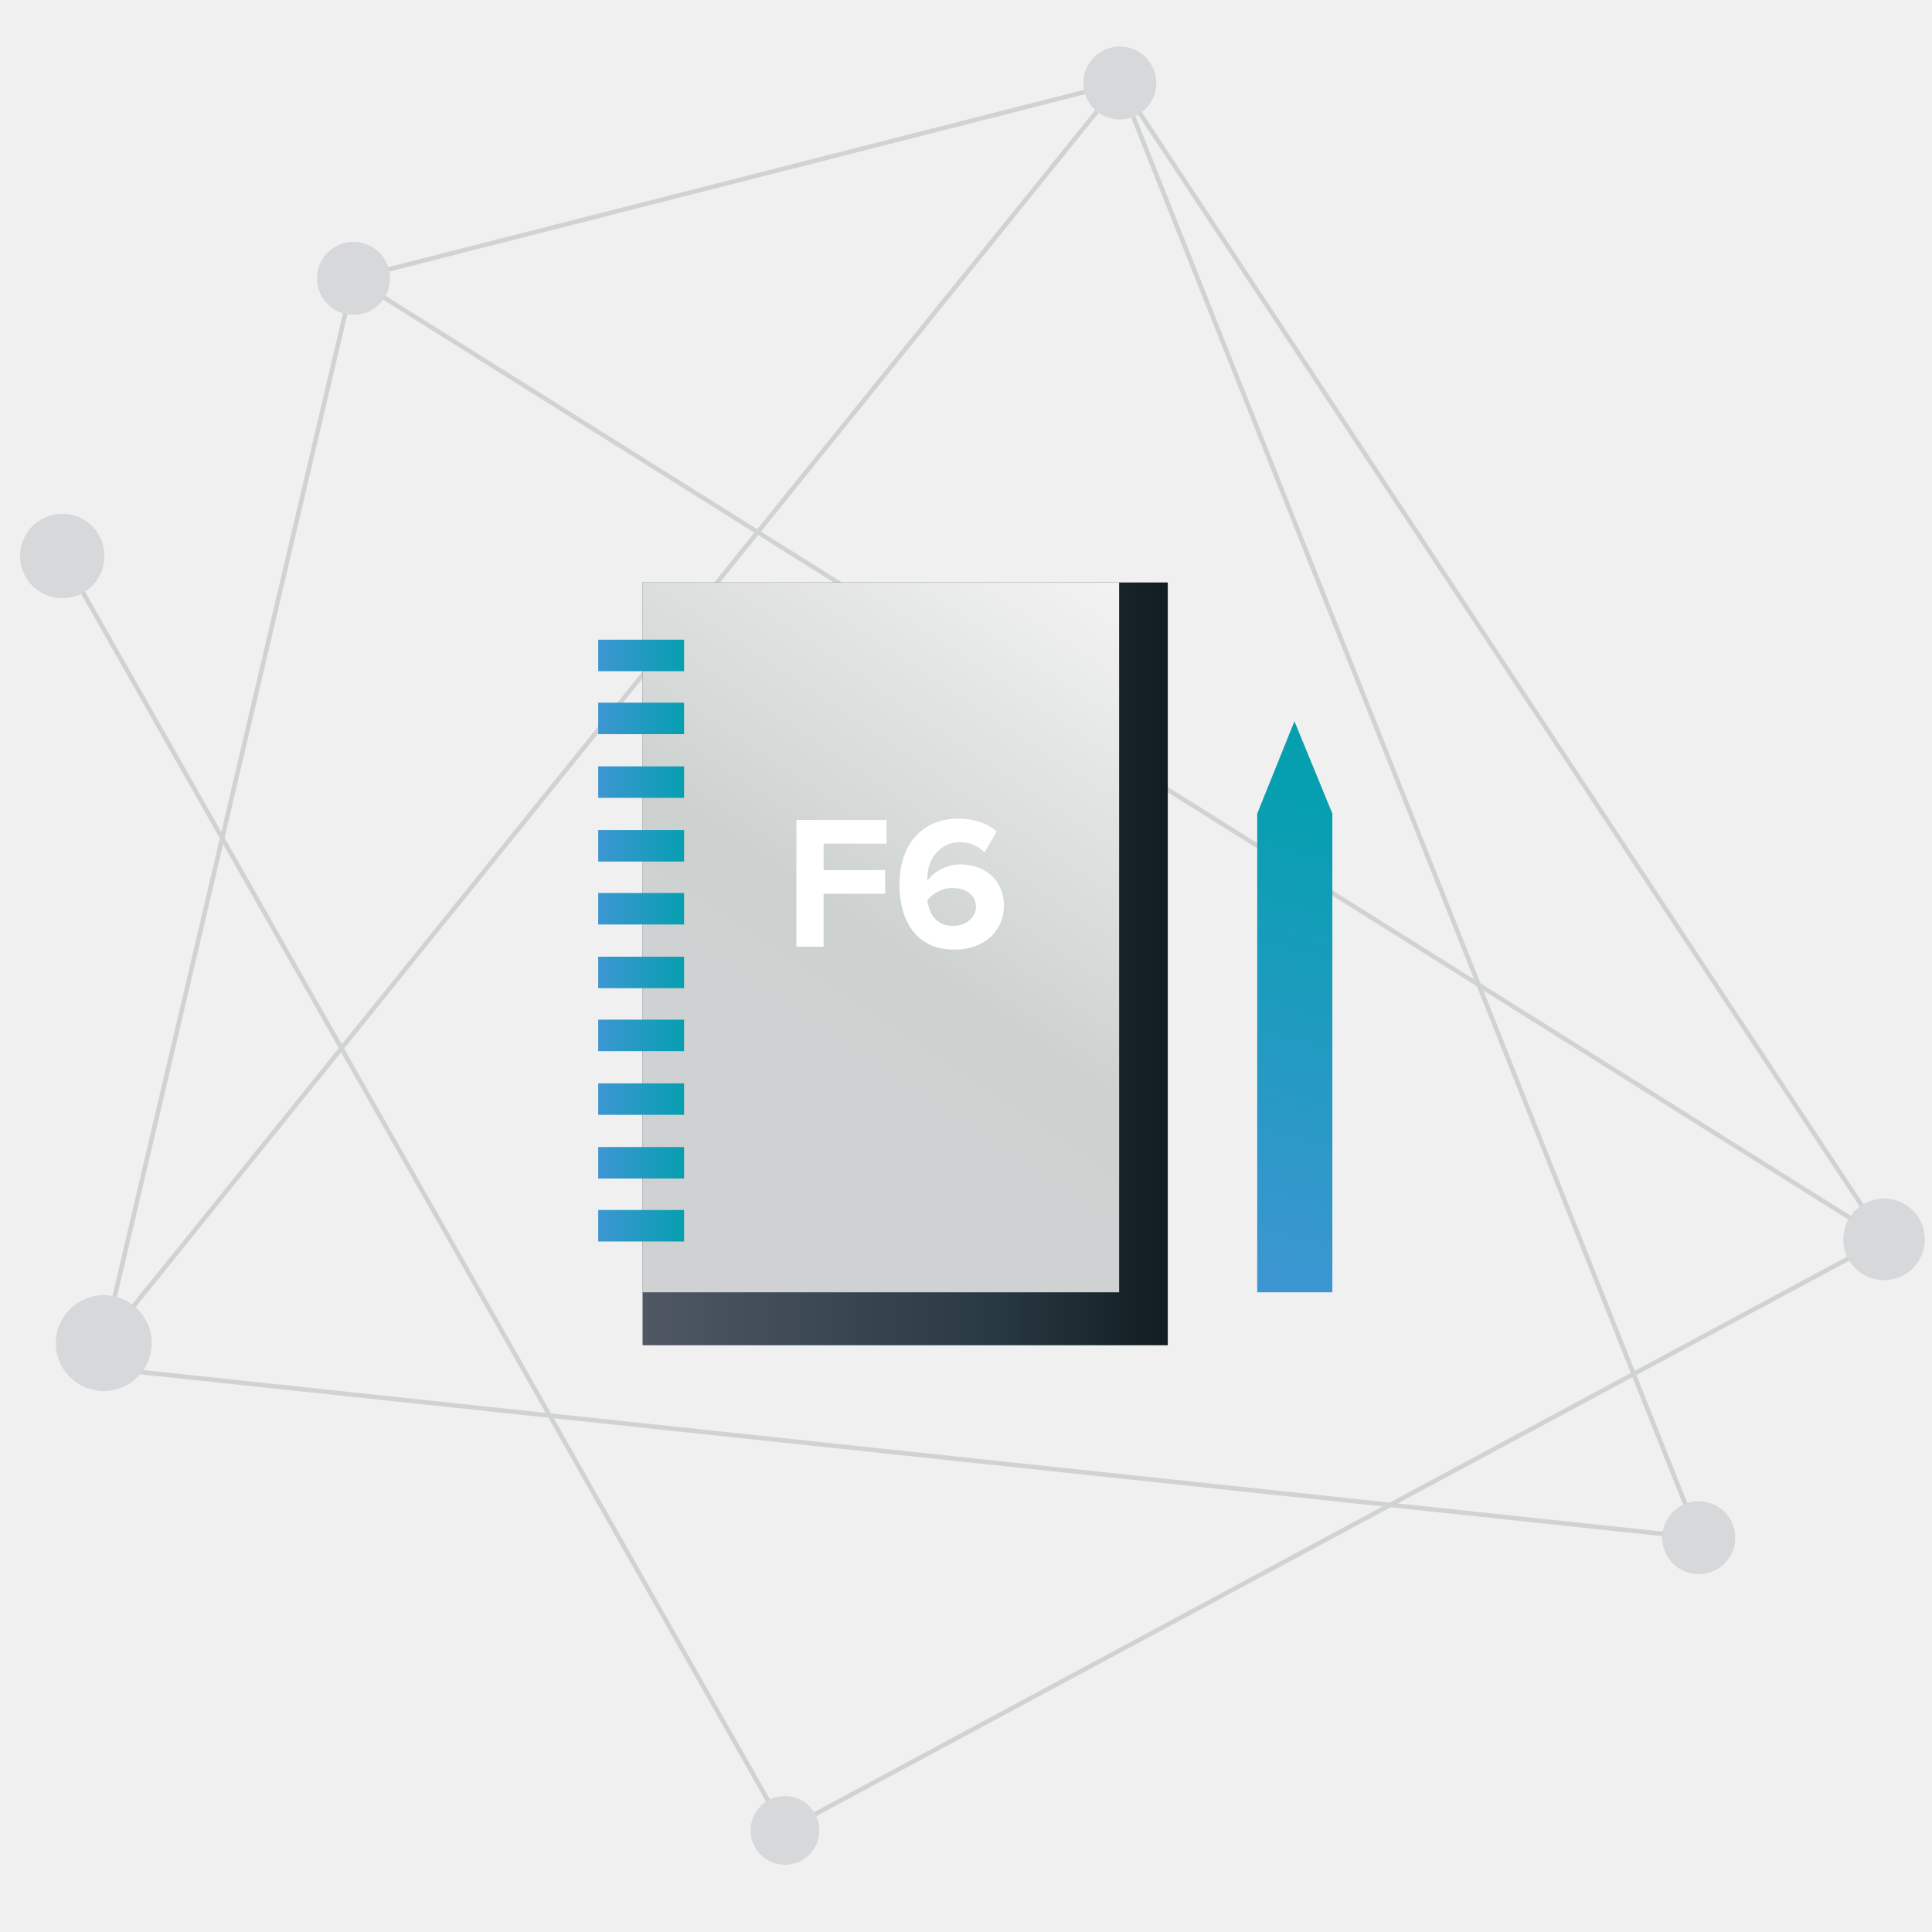
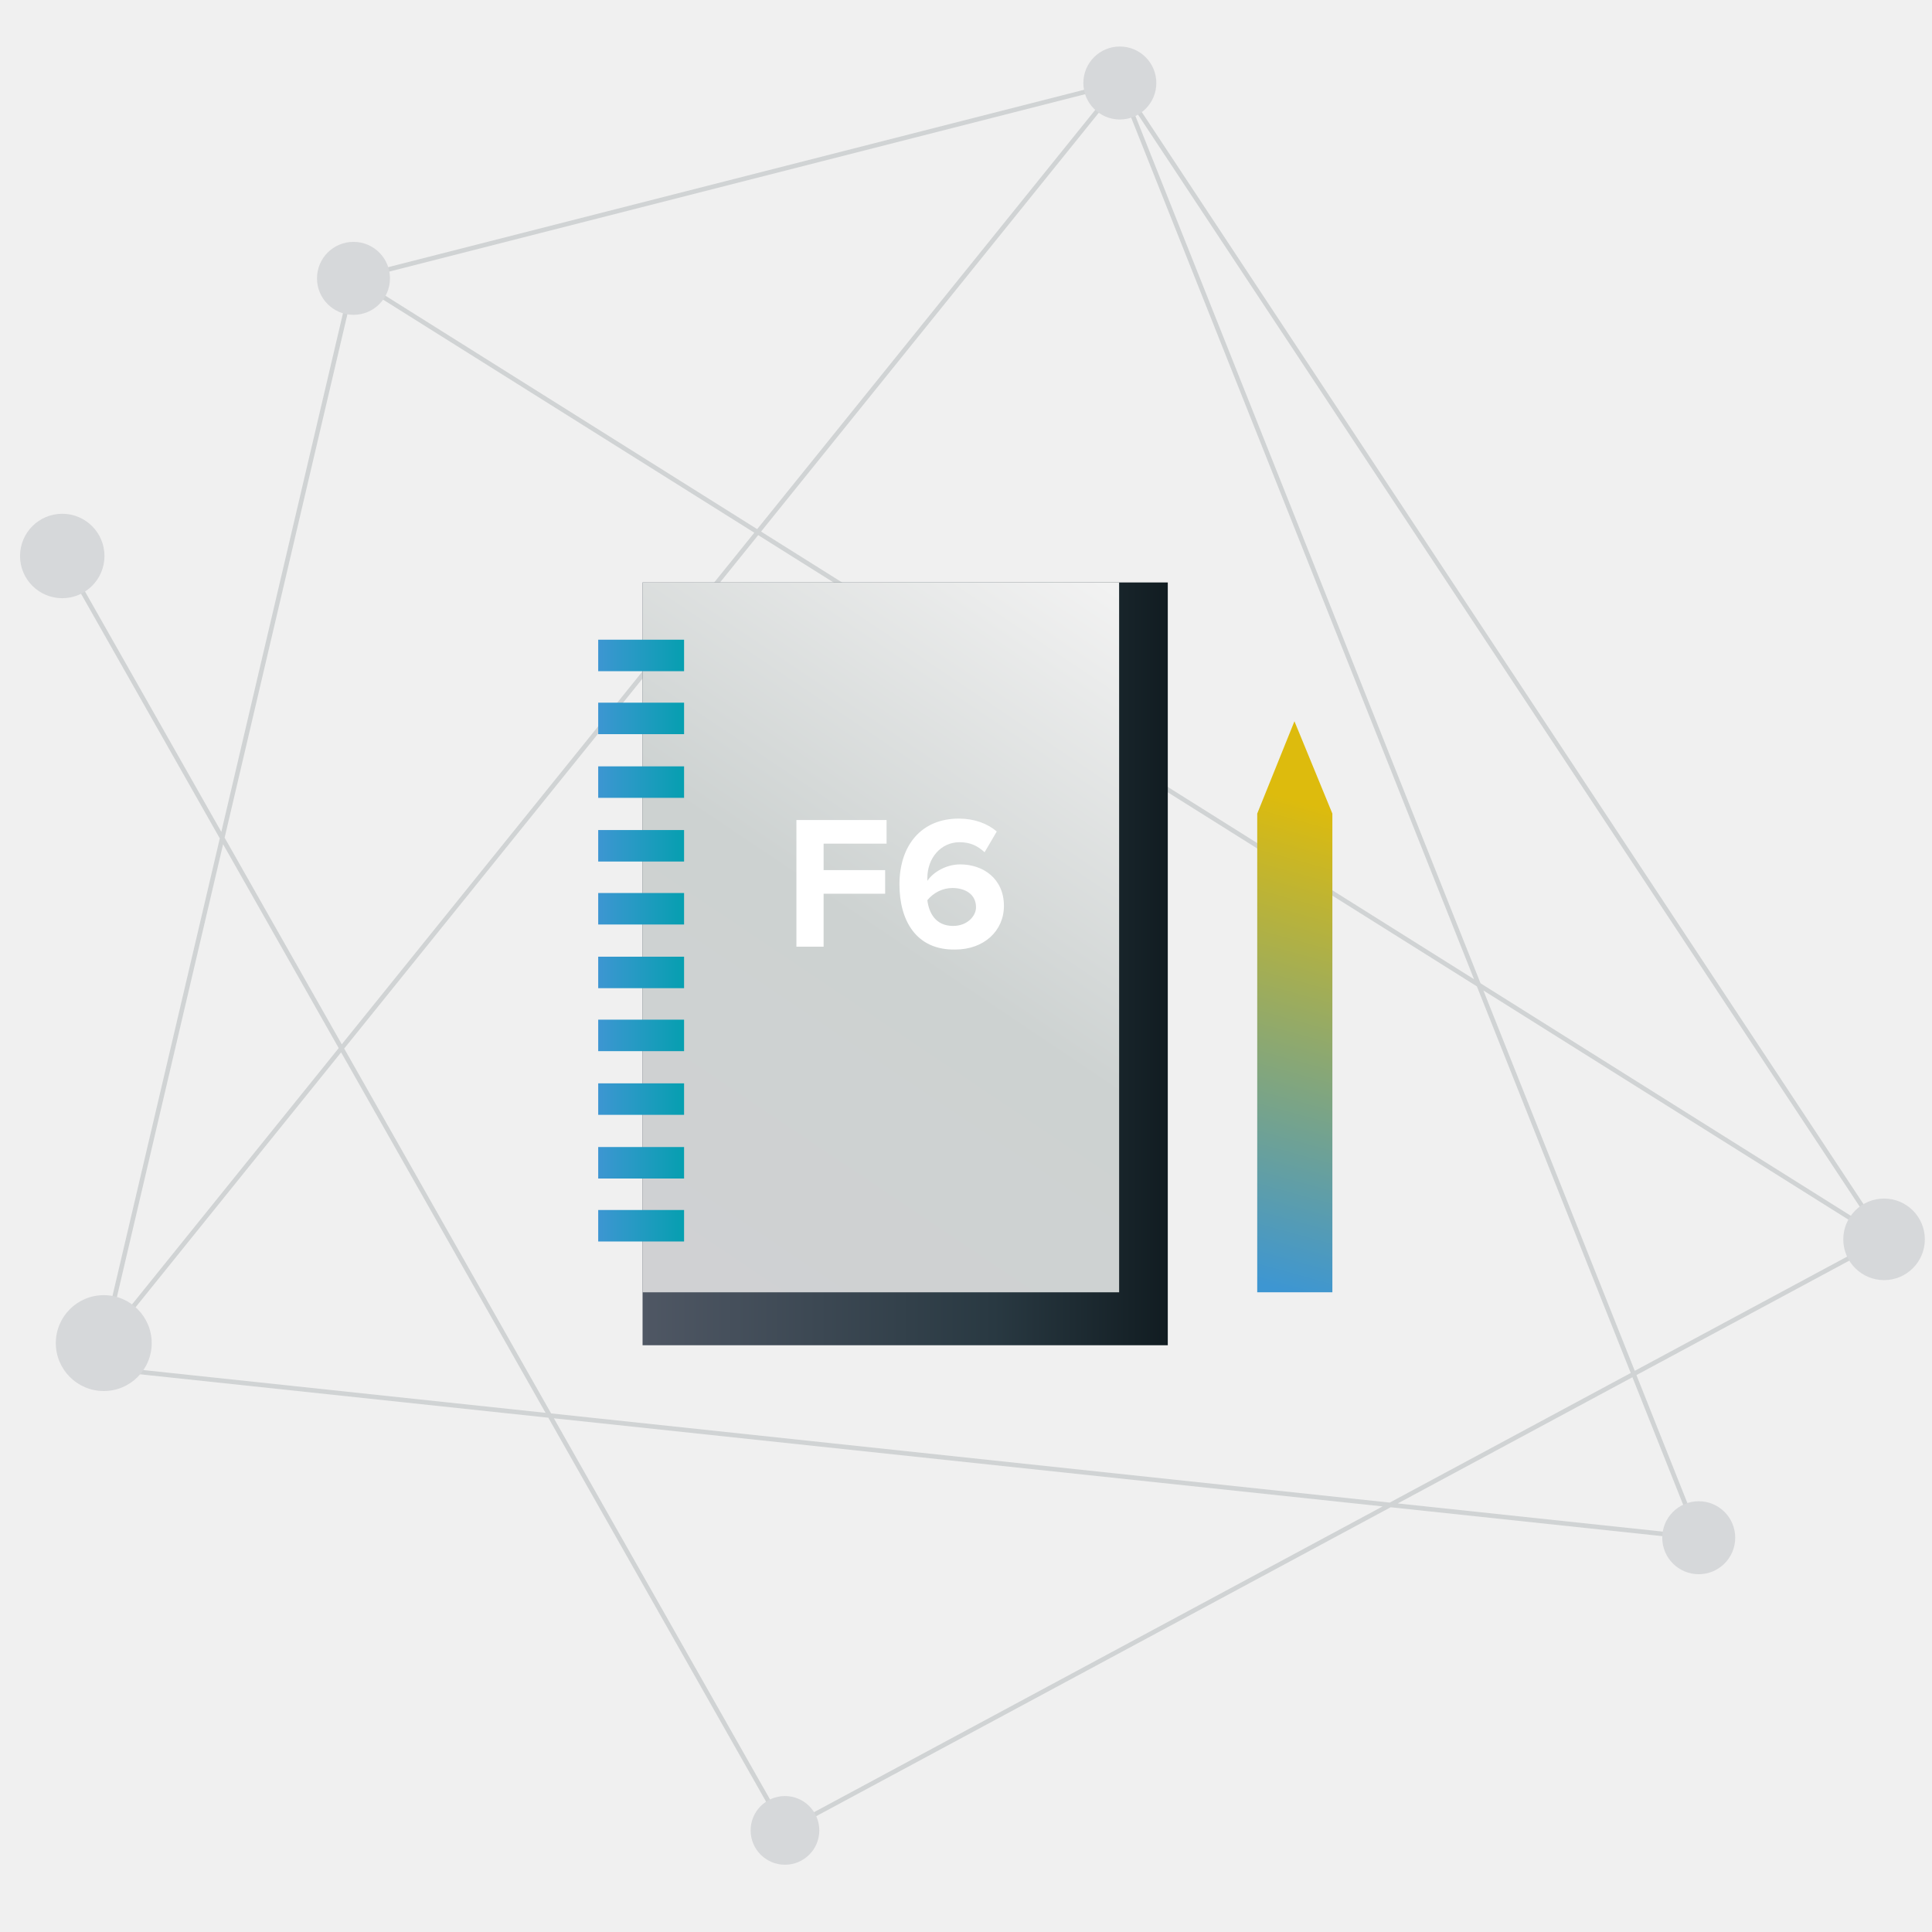
<svg xmlns="http://www.w3.org/2000/svg" version="1.1" id="Layer_1" x="0px" y="0px" width="270px" height="270px" viewBox="0 0 270 270" style="enable-background:new 0 0 270 270;" xml:space="preserve">
  <style type="text/css">
	.st0{opacity:0.16;}
	.st1{fill:none;stroke:#26373E;stroke-width:0.636;stroke-miterlimit:10;}
	.st2{fill:#4F5764;}
	.st3{fill:url(#SVGID_1_);}
	.st4{fill:url(#SVGID_2_);}
	.st5{fill:url(#SVGID_3_);}
	.st6{fill:url(#SVGID_4_);}
	.st7{fill:url(#SVGID_5_);}
	.st8{fill:url(#SVGID_6_);}
	.st9{fill:#FFFFFF;}
	.st10{fill:url(#SVGID_7_);}
	.st11{fill:url(#SVGID_8_);}
	.st12{fill:url(#SVGID_9_);}
	.st13{fill:url(#SVGID_10_);}
	.st14{fill:url(#SVGID_11_);}
	.st15{fill:url(#SVGID_12_);}
	.st16{fill:url(#SVGID_13_);}
	.st17{fill:url(#SVGID_14_);}
	.st18{fill:url(#SVGID_15_);}
	.st19{fill:url(#SVGID_16_);}
</style>
  <g class="st0">
    <polyline class="st1" points="14.5,191.2 237.4,214.9 156.5,11.6 14.5,187.7 49.4,38.9 263.3,173.2 109.7,255.8 8.7,77.7  " />
    <polyline class="st1" points="49.4,38.9 156.5,11.6 263.3,173.2  " />
    <g>
      <circle class="st2" cx="49.4" cy="38.9" r="5.1" />
      <circle class="st2" cx="156.5" cy="11.6" r="5.1" />
      <circle class="st2" cx="263.3" cy="173.2" r="5.7" />
      <circle class="st2" cx="237.4" cy="214.9" r="5.1" />
      <circle class="st2" cx="109.7" cy="255.8" r="4.8" />
      <circle class="st2" cx="8.7" cy="77.7" r="5.9" />
      <circle class="st2" cx="14.5" cy="187.7" r="6.7" />
    </g>
  </g>
  <g>
    <linearGradient id="SVGID_1_" gradientUnits="userSpaceOnUse" x1="89.847" y1="134.696" x2="163.246" y2="134.696">
      <stop offset="0" style="stop-color:#4F5764" />
      <stop offset="0.668" style="stop-color:#293942" />
      <stop offset="1" style="stop-color:#111C21" />
    </linearGradient>
    <rect x="89.8" y="81.4" class="st3" width="73.4" height="106.6" />
    <g>
      <linearGradient id="SVGID_2_" gradientUnits="userSpaceOnUse" x1="90.633" y1="179.444" x2="156.17" y2="81.795">
        <stop offset="0" style="stop-color:#D0D1D3" />
        <stop offset="0.496" style="stop-color:#CDD2D1" />
        <stop offset="0.994" style="stop-color:#F2F2F2" />
      </linearGradient>
      <rect x="89.8" y="81.4" class="st4" width="66.6" height="99.2" />
    </g>
    <g>
      <linearGradient id="SVGID_3_" gradientUnits="userSpaceOnUse" x1="172.326" y1="178.44" x2="190.02" y2="114.214">
        <stop offset="0" style="stop-color:#3D96D2" />
-         <stop offset="1" style="stop-color:#069FB0" />
+         <stop offset="1" style="stop-color:#ddbb0d" />
      </linearGradient>
      <polygon class="st5" points="186.2,180.6 175.7,180.6 175.7,113.7 180.9,100.8 186.2,113.7   " />
    </g>
    <g>
      <path class="st9" d="M111.3,132.4v-17.8h12.6v3.3h-8.8v3.7h8.6v3.3h-8.6v7.4H111.3z" />
      <path class="st9" d="M125.7,123.6c0-5.4,3-9.2,8.3-9.2c2.2,0,4,0.7,5.3,1.8l-1.7,2.9c-1-0.9-2-1.4-3.5-1.4c-2.6,0-4.5,2.2-4.5,5    c0,0.1,0,0.2,0,0.4c0.8-1.2,2.6-2.3,4.6-2.3c3.2,0,6.1,2,6.1,5.8c0,3.5-2.8,6.1-6.8,6.1C128,132.8,125.7,128.6,125.7,123.6z     M136.4,126.8c0-1.9-1.6-2.7-3.3-2.7c-1.3,0-2.6,0.6-3.5,1.7c0.2,1.7,1.1,3.6,3.6,3.6C135.2,129.4,136.4,128,136.4,126.8z" />
    </g>
    <g>
      <linearGradient id="SVGID_4_" gradientUnits="userSpaceOnUse" x1="83.621" y1="91.602" x2="95.586" y2="91.602">
        <stop offset="0" style="stop-color:#3D96D2" />
        <stop offset="1" style="stop-color:#069FB0" />
      </linearGradient>
      <rect x="83.6" y="89.4" class="st6" width="12" height="4.4" />
    </g>
    <g>
      <linearGradient id="SVGID_5_" gradientUnits="userSpaceOnUse" x1="83.621" y1="100.461" x2="95.586" y2="100.461">
        <stop offset="0" style="stop-color:#3D96D2" />
        <stop offset="1" style="stop-color:#069FB0" />
      </linearGradient>
      <rect x="83.6" y="98.2" class="st7" width="12" height="4.4" />
    </g>
    <g>
      <linearGradient id="SVGID_6_" gradientUnits="userSpaceOnUse" x1="83.621" y1="127.039" x2="95.586" y2="127.039">
        <stop offset="0" style="stop-color:#3D96D2" />
        <stop offset="1" style="stop-color:#069FB0" />
      </linearGradient>
      <rect x="83.6" y="124.8" class="st8" width="12" height="4.4" />
    </g>
    <g>
      <linearGradient id="SVGID_7_" gradientUnits="userSpaceOnUse" x1="83.621" y1="135.899" x2="95.586" y2="135.899">
        <stop offset="0" style="stop-color:#3D96D2" />
        <stop offset="1" style="stop-color:#069FB0" />
      </linearGradient>
      <rect x="83.6" y="133.7" class="st10" width="12" height="4.4" />
    </g>
    <g>
      <linearGradient id="SVGID_8_" gradientUnits="userSpaceOnUse" x1="83.621" y1="162.477" x2="95.586" y2="162.477">
        <stop offset="0" style="stop-color:#3D96D2" />
        <stop offset="1" style="stop-color:#069FB0" />
      </linearGradient>
      <rect x="83.6" y="160.3" class="st11" width="12" height="4.4" />
    </g>
    <g>
      <linearGradient id="SVGID_9_" gradientUnits="userSpaceOnUse" x1="83.621" y1="171.337" x2="95.586" y2="171.337">
        <stop offset="0" style="stop-color:#3D96D2" />
        <stop offset="1" style="stop-color:#069FB0" />
      </linearGradient>
      <rect x="83.6" y="169.1" class="st12" width="12" height="4.4" />
    </g>
    <g>
      <linearGradient id="SVGID_10_" gradientUnits="userSpaceOnUse" x1="83.621" y1="109.32" x2="95.586" y2="109.32">
        <stop offset="0" style="stop-color:#3D96D2" />
        <stop offset="1" style="stop-color:#069FB0" />
      </linearGradient>
      <rect x="83.6" y="107.1" class="st13" width="12" height="4.4" />
    </g>
    <g>
      <linearGradient id="SVGID_11_" gradientUnits="userSpaceOnUse" x1="83.621" y1="118.18" x2="95.586" y2="118.18">
        <stop offset="0" style="stop-color:#3D96D2" />
        <stop offset="1" style="stop-color:#069FB0" />
      </linearGradient>
      <rect x="83.6" y="116" class="st14" width="12" height="4.4" />
    </g>
    <g>
      <linearGradient id="SVGID_12_" gradientUnits="userSpaceOnUse" x1="83.621" y1="144.758" x2="95.586" y2="144.758">
        <stop offset="0" style="stop-color:#3D96D2" />
        <stop offset="1" style="stop-color:#069FB0" />
      </linearGradient>
      <rect x="83.6" y="142.5" class="st15" width="12" height="4.4" />
    </g>
    <g>
      <linearGradient id="SVGID_13_" gradientUnits="userSpaceOnUse" x1="83.621" y1="153.618" x2="95.586" y2="153.618">
        <stop offset="0" style="stop-color:#3D96D2" />
        <stop offset="1" style="stop-color:#069FB0" />
      </linearGradient>
      <rect x="83.6" y="151.4" class="st16" width="12" height="4.4" />
    </g>
  </g>
</svg>
